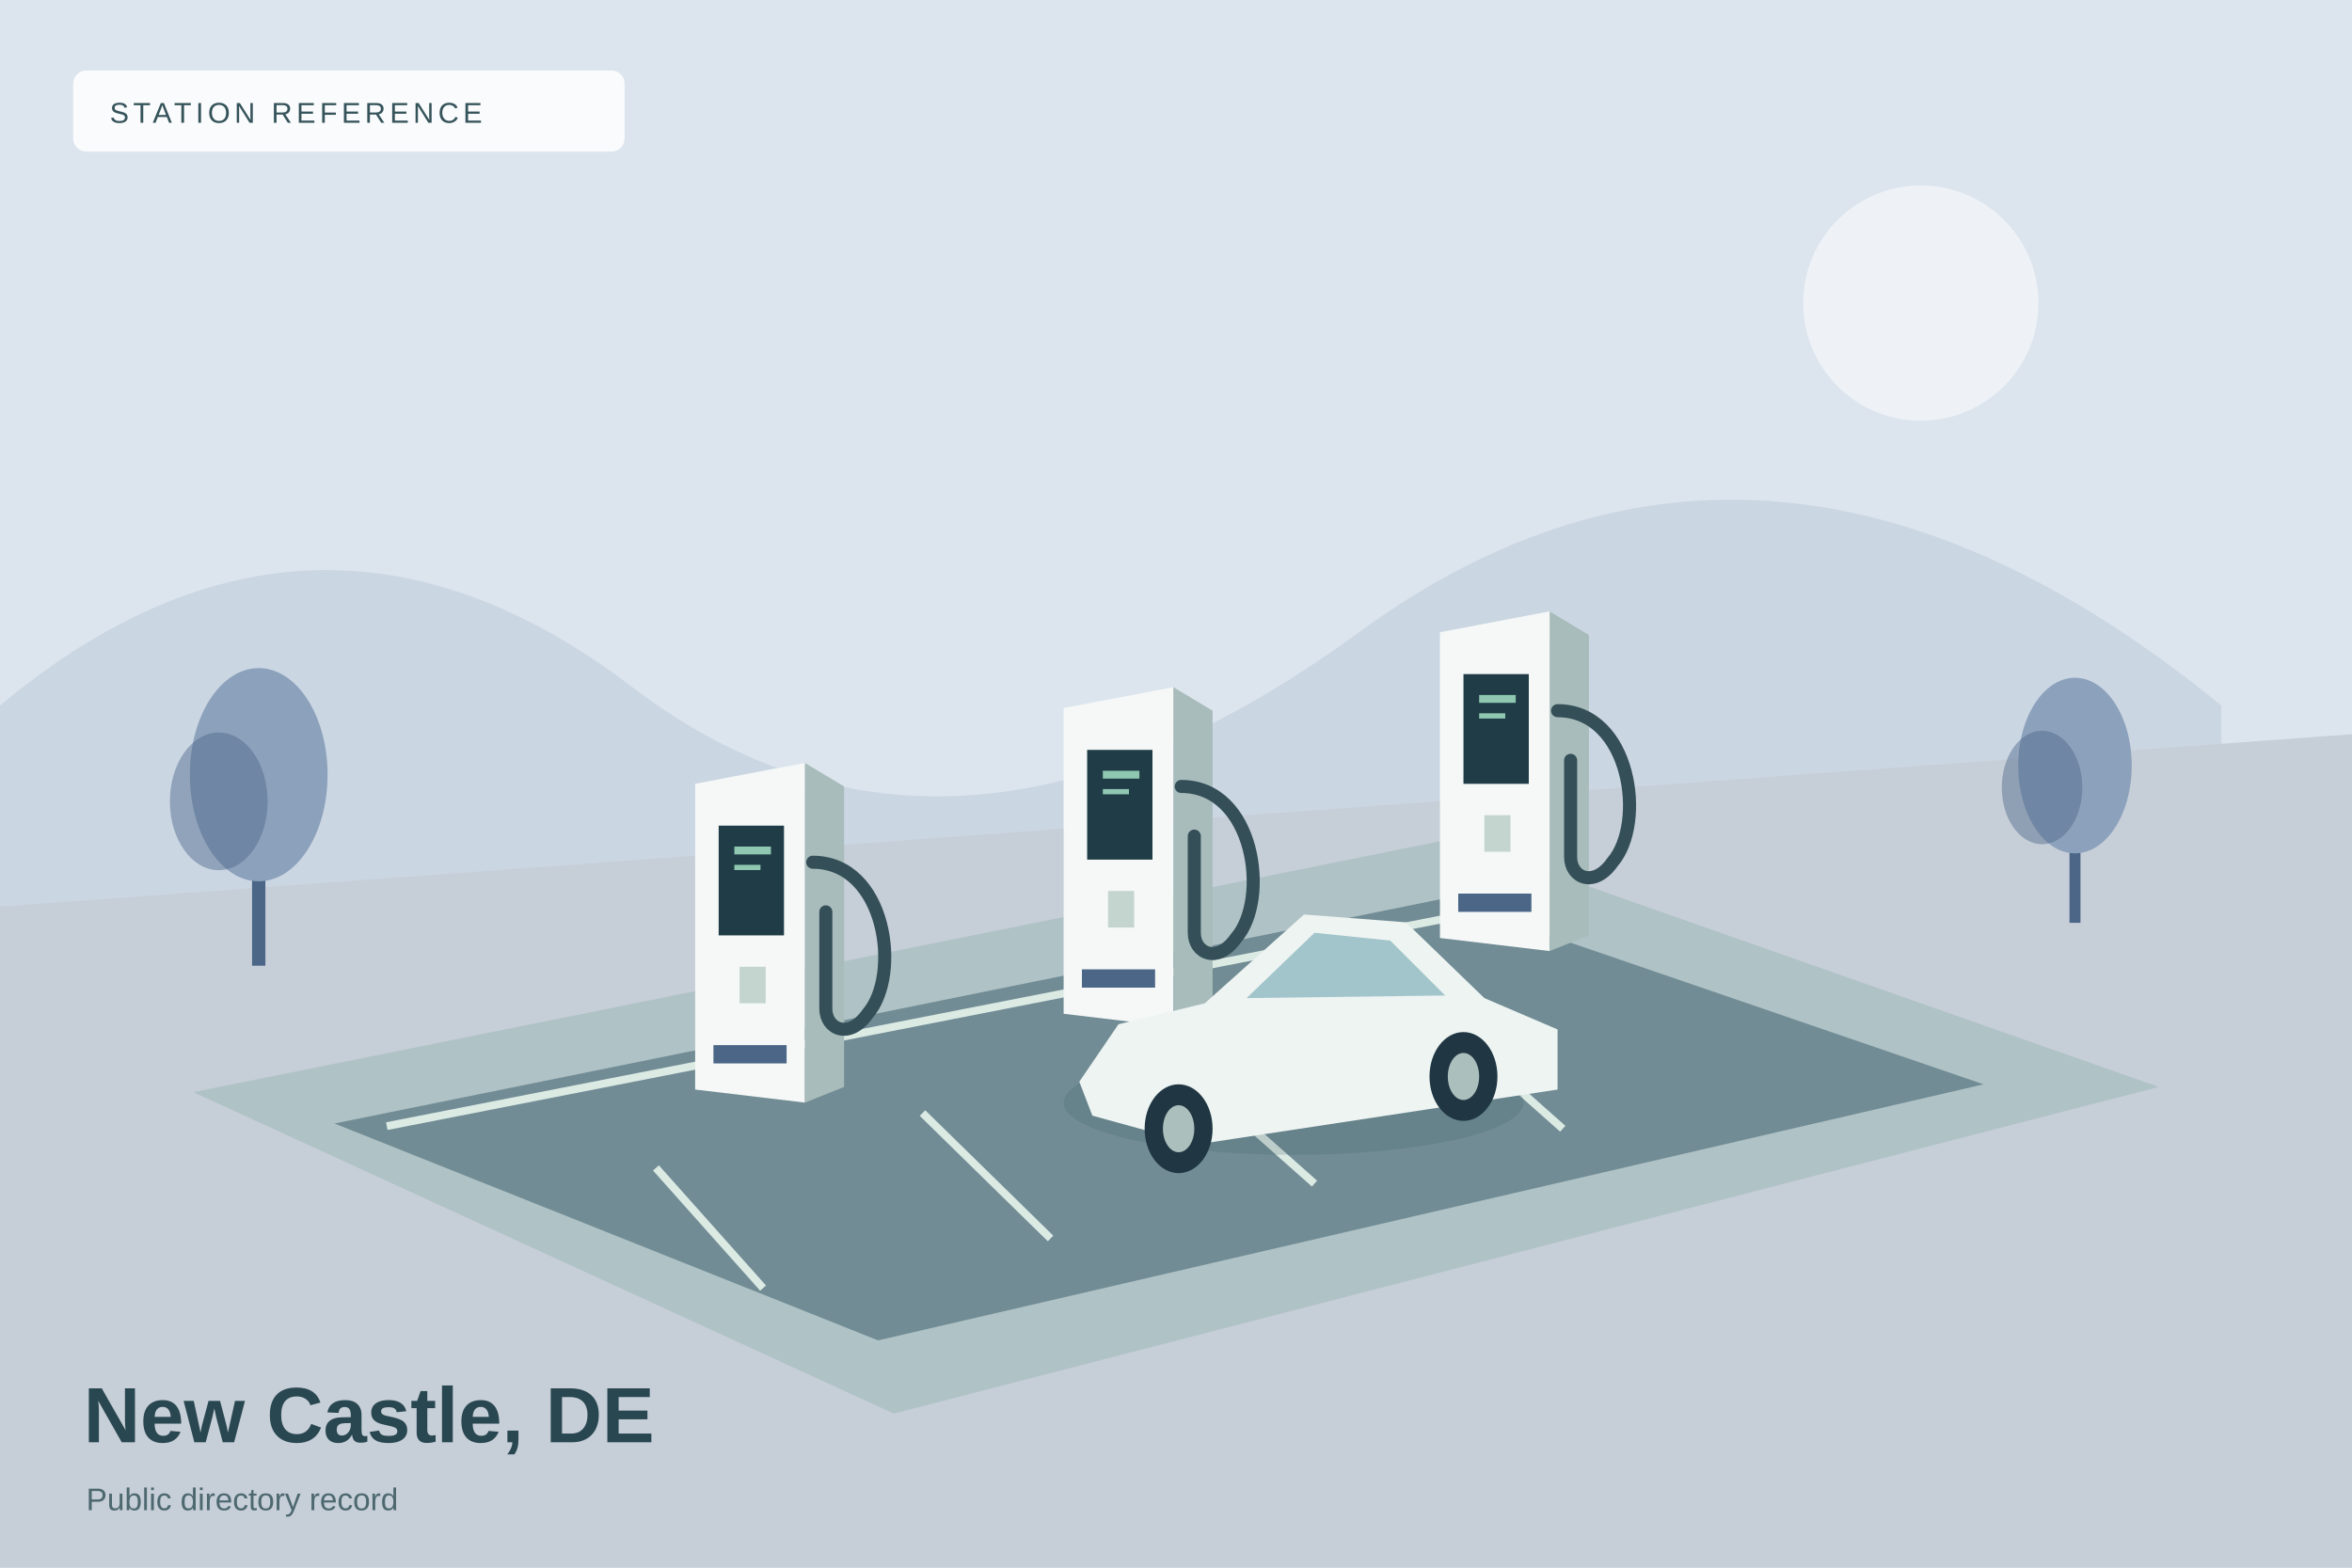
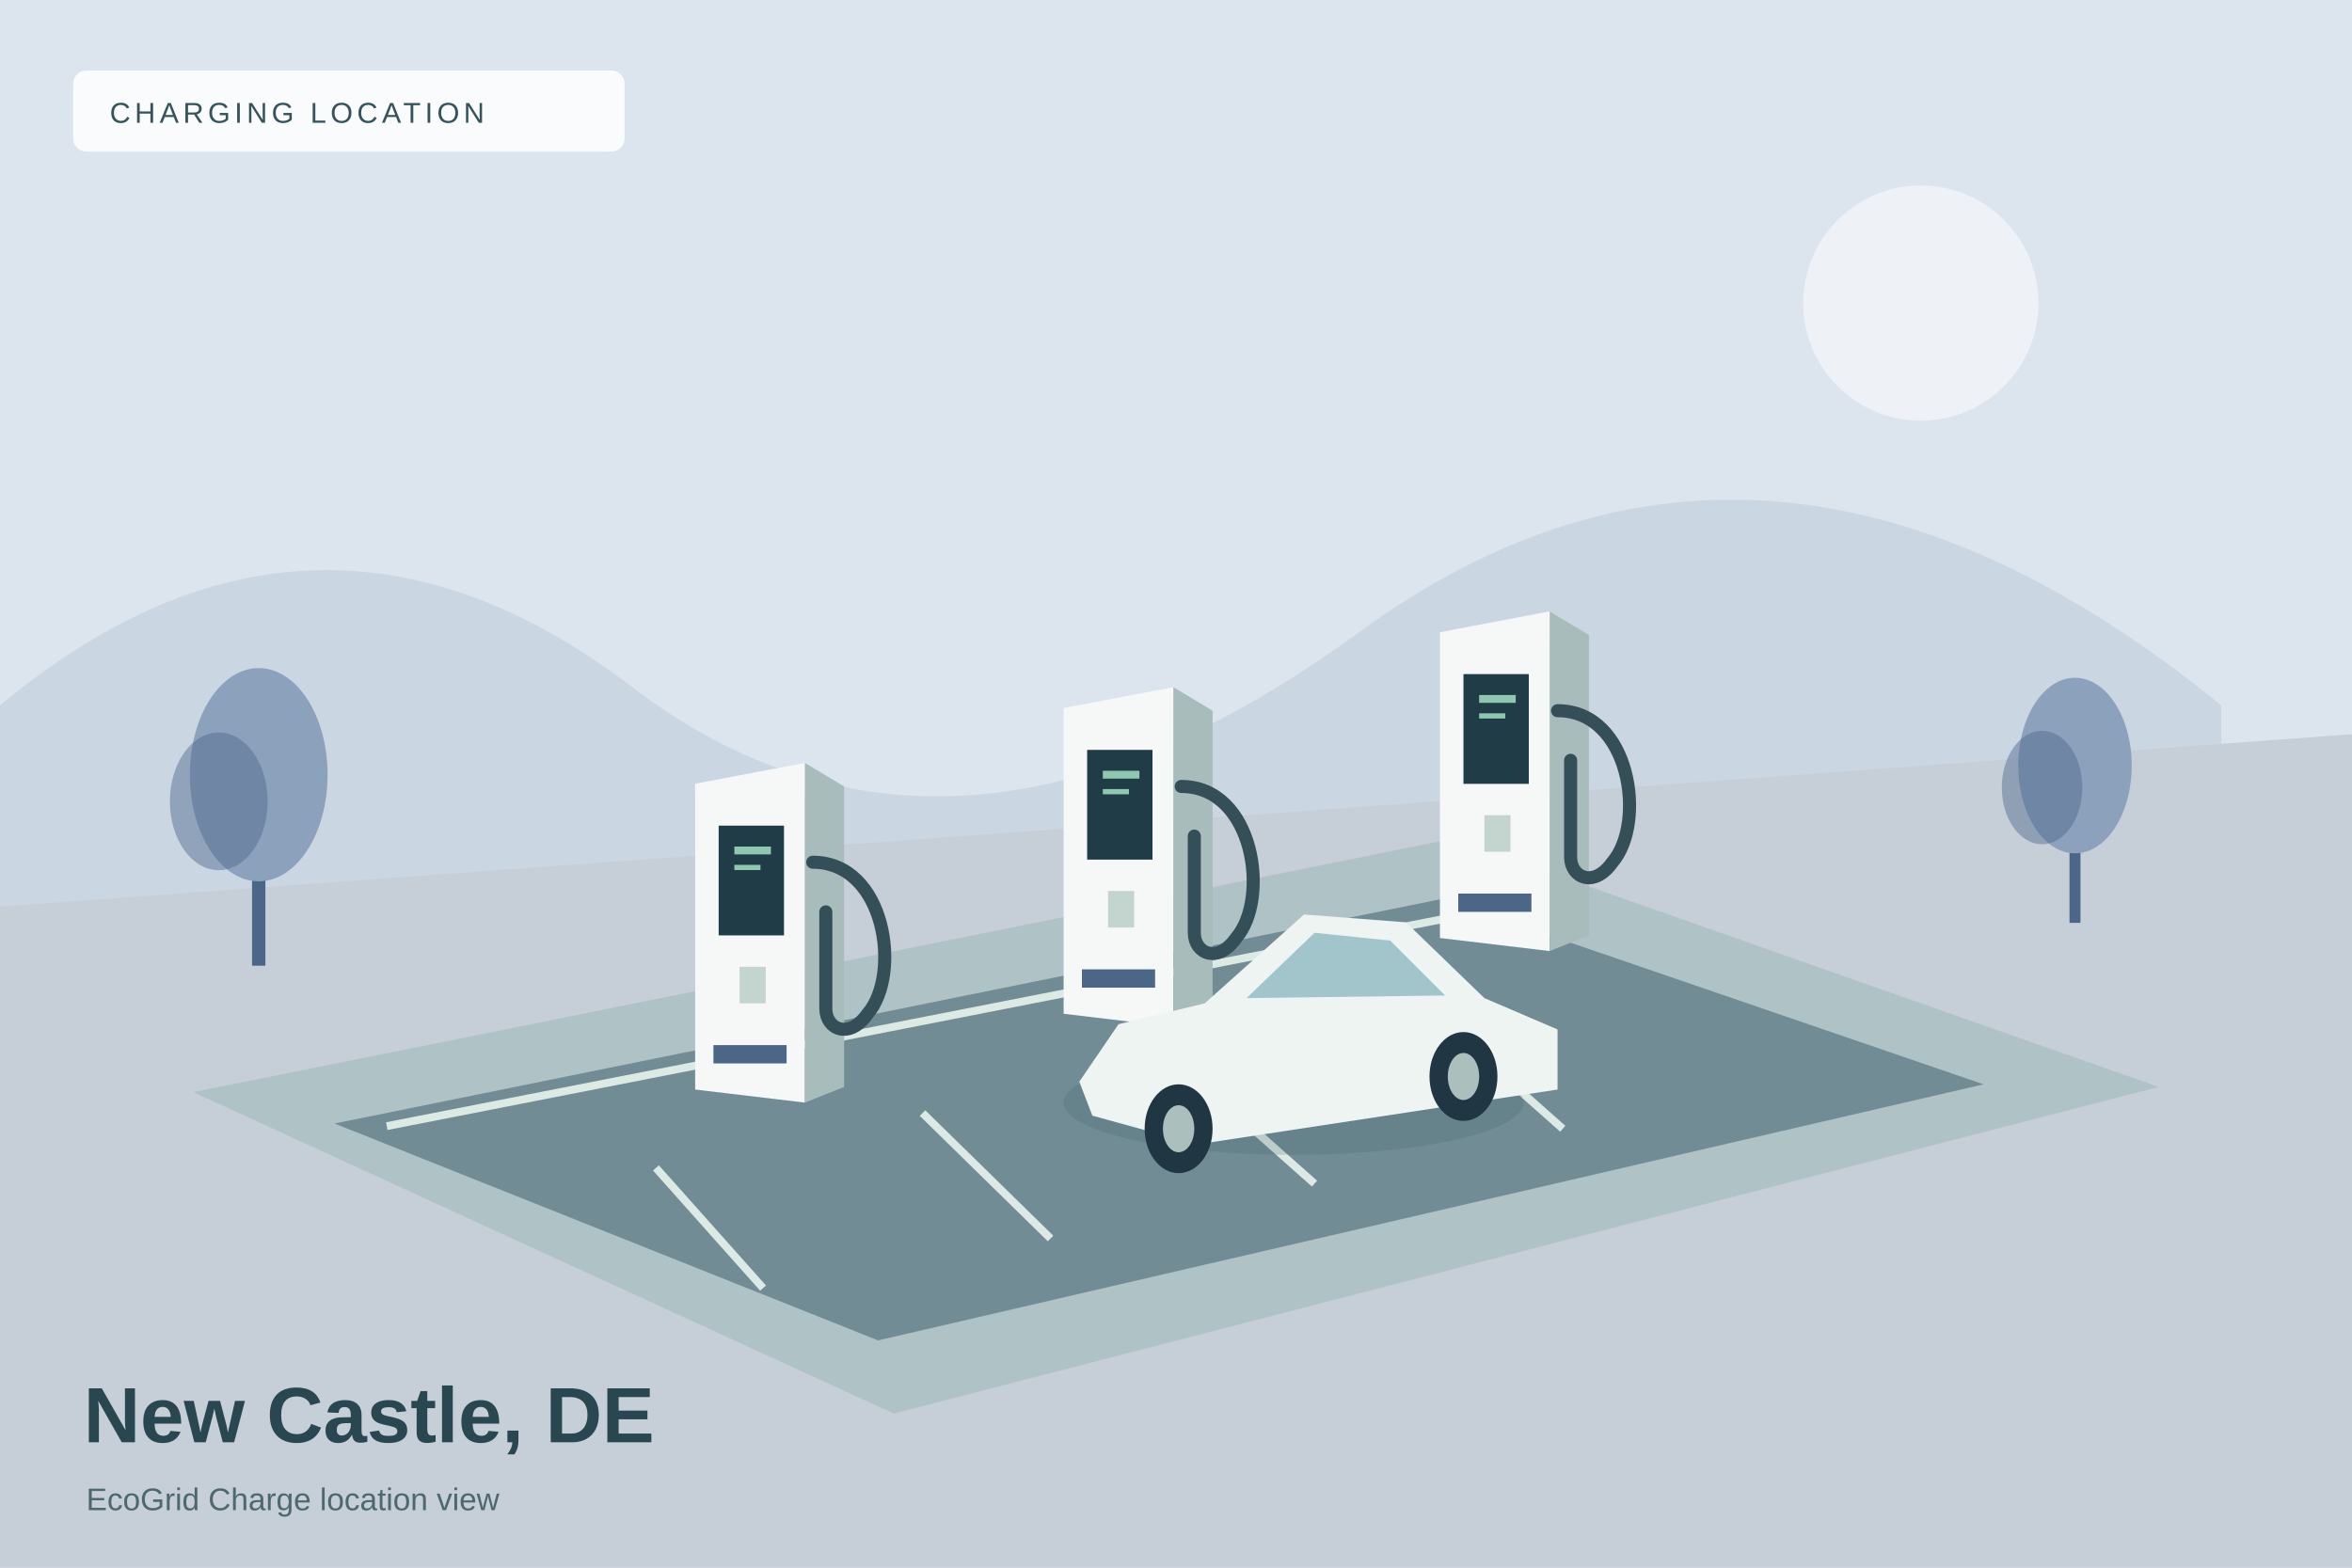
- <svg xmlns="http://www.w3.org/2000/svg" viewBox="0 0 900 600" role="img" aria-label="Station reference for New Castle, DE">
+ <svg xmlns="http://www.w3.org/2000/svg" viewBox="0 0 900 600" role="img" aria-label="Charging location in New Castle, DE">
  <rect width="900" height="600" fill="#dce5ee" />
  <circle cx="735" cy="116" r="45" fill="#fff" opacity=".5" />
  <path d="M0 270Q120 170 242 263T520 242T850 270V370H0Z" fill="#8ca1bb" opacity=".22" />
  <path d="M0 347 900 281v319H0Z" fill="#c6ced8" />
  <path d="m74 418 482-97 270 95-484 125Z" fill="#a9bfc0" opacity=".8" />
  <path d="m128 430 424-86 207 71-423 98z" fill="#718c95" />
  <path d="m148 431 408-80m-305 96 41 46m61-67 49 48m48-68 53 47m42-68 53 47" fill="none" stroke="#e8f4ec" stroke-width="3" opacity=".9" />
  <g transform="translate(99 305) scale(0.85)">
    <path d="M0 0v76" stroke="#4b6687" stroke-width="6" />
    <ellipse cx="0" cy="-10" rx="31" ry="48" fill="#8ca1bb" />
    <ellipse cx="-18" cy="2" rx="22" ry="31" fill="#4b6687" opacity=".45" />
  </g>
  <g transform="translate(794 300) scale(0.7)">
    <path d="M0 0v76" stroke="#4b6687" stroke-width="6" />
    <ellipse cx="0" cy="-10" rx="31" ry="48" fill="#8ca1bb" />
    <ellipse cx="-18" cy="2" rx="22" ry="31" fill="#4b6687" opacity=".45" />
  </g>
  <g transform="translate(266 300)">
    <path d="m0 0 42-8 15 9-42 9z" fill="#dce7e7" />
    <path d="M0 0v117l42 5V-8Z" fill="#f5f8f7" />
    <path d="m42-8 15 9v115l-15 6z" fill="#a8bcbb" />
    <path d="M9 16h25v42H9z" fill="#203d47" />
    <path d="M15 24h14v3H15zm0 7h10v2H15z" fill="#8fc7b1" />
    <path d="M7 100h28v7H7z" fill="#4b6687" />
    <path d="M45 30c28 0 34 43 21 58-7 10-16 6-16-2V49" fill="none" stroke="#344f58" stroke-width="5" stroke-linecap="round" />
    <path d="M17 70h10v14H17z" fill="#c4d5d0" />
  </g>
  <g transform="translate(407 271)">
    <path d="m0 0 42-8 15 9-42 9z" fill="#dce7e7" />
    <path d="M0 0v117l42 5V-8Z" fill="#f5f8f7" />
    <path d="m42-8 15 9v115l-15 6z" fill="#a8bcbb" />
    <path d="M9 16h25v42H9z" fill="#203d47" />
    <path d="M15 24h14v3H15zm0 7h10v2H15z" fill="#8fc7b1" />
    <path d="M7 100h28v7H7z" fill="#4b6687" />
    <path d="M45 30c28 0 34 43 21 58-7 10-16 6-16-2V49" fill="none" stroke="#344f58" stroke-width="5" stroke-linecap="round" />
    <path d="M17 70h10v14H17z" fill="#c4d5d0" />
  </g>
  <g transform="translate(551 242)">
    <path d="m0 0 42-8 15 9-42 9z" fill="#dce7e7" />
    <path d="M0 0v117l42 5V-8Z" fill="#f5f8f7" />
    <path d="m42-8 15 9v115l-15 6z" fill="#a8bcbb" />
    <path d="M9 16h25v42H9z" fill="#203d47" />
    <path d="M15 24h14v3H15zm0 7h10v2H15z" fill="#8fc7b1" />
    <path d="M7 100h28v7H7z" fill="#4b6687" />
    <path d="M45 30c28 0 34 43 21 58-7 10-16 6-16-2V49" fill="none" stroke="#344f58" stroke-width="5" stroke-linecap="round" />
    <path d="M17 70h10v14H17z" fill="#c4d5d0" />
  </g>
  <g transform="translate(495 412)">
    <ellipse cx="0" cy="10" rx="88" ry="20" fill="#3b5963" opacity=".2" />
    <path d="m-82 2 15-22 33-8 38-34 39 3 30 29 28 12v23l-138 21-40-11z" fill="#edf4f2" />
    <path d="m-18-30 26-25 29 3 21 21z" fill="#a2c4cb" />
    <ellipse cx="-44" cy="20" rx="13" ry="17" fill="#203743" />
    <ellipse cx="65" cy="0" rx="13" ry="17" fill="#203743" />
    <ellipse cx="-44" cy="20" rx="6" ry="9" fill="#abbfbd" />
    <ellipse cx="65" cy="0" rx="6" ry="9" fill="#abbfbd" />
  </g>
  <rect x="28" y="27" width="211" height="31" rx="5" fill="#fff" opacity=".85" />
-   <text x="42" y="47" fill="#35535a" font-size="11" font-family="Arial,sans-serif" letter-spacing="1.6">STATION REFERENCE</text>
+   <text x="42" y="47" fill="#35535a" font-size="11" font-family="Arial,sans-serif" letter-spacing="1.6">CHARGING LOCATION</text>
  <text x="32" y="552" fill="#294750" font-size="30" font-family="Arial,sans-serif" font-weight="600">New Castle, DE</text>
-   <text x="33" y="578" fill="#4d686f" font-size="12" font-family="Arial,sans-serif">Public directory record</text>
+   <text x="33" y="578" fill="#4d686f" font-size="12" font-family="Arial,sans-serif">EcoGrid Charge location view</text>
</svg>
